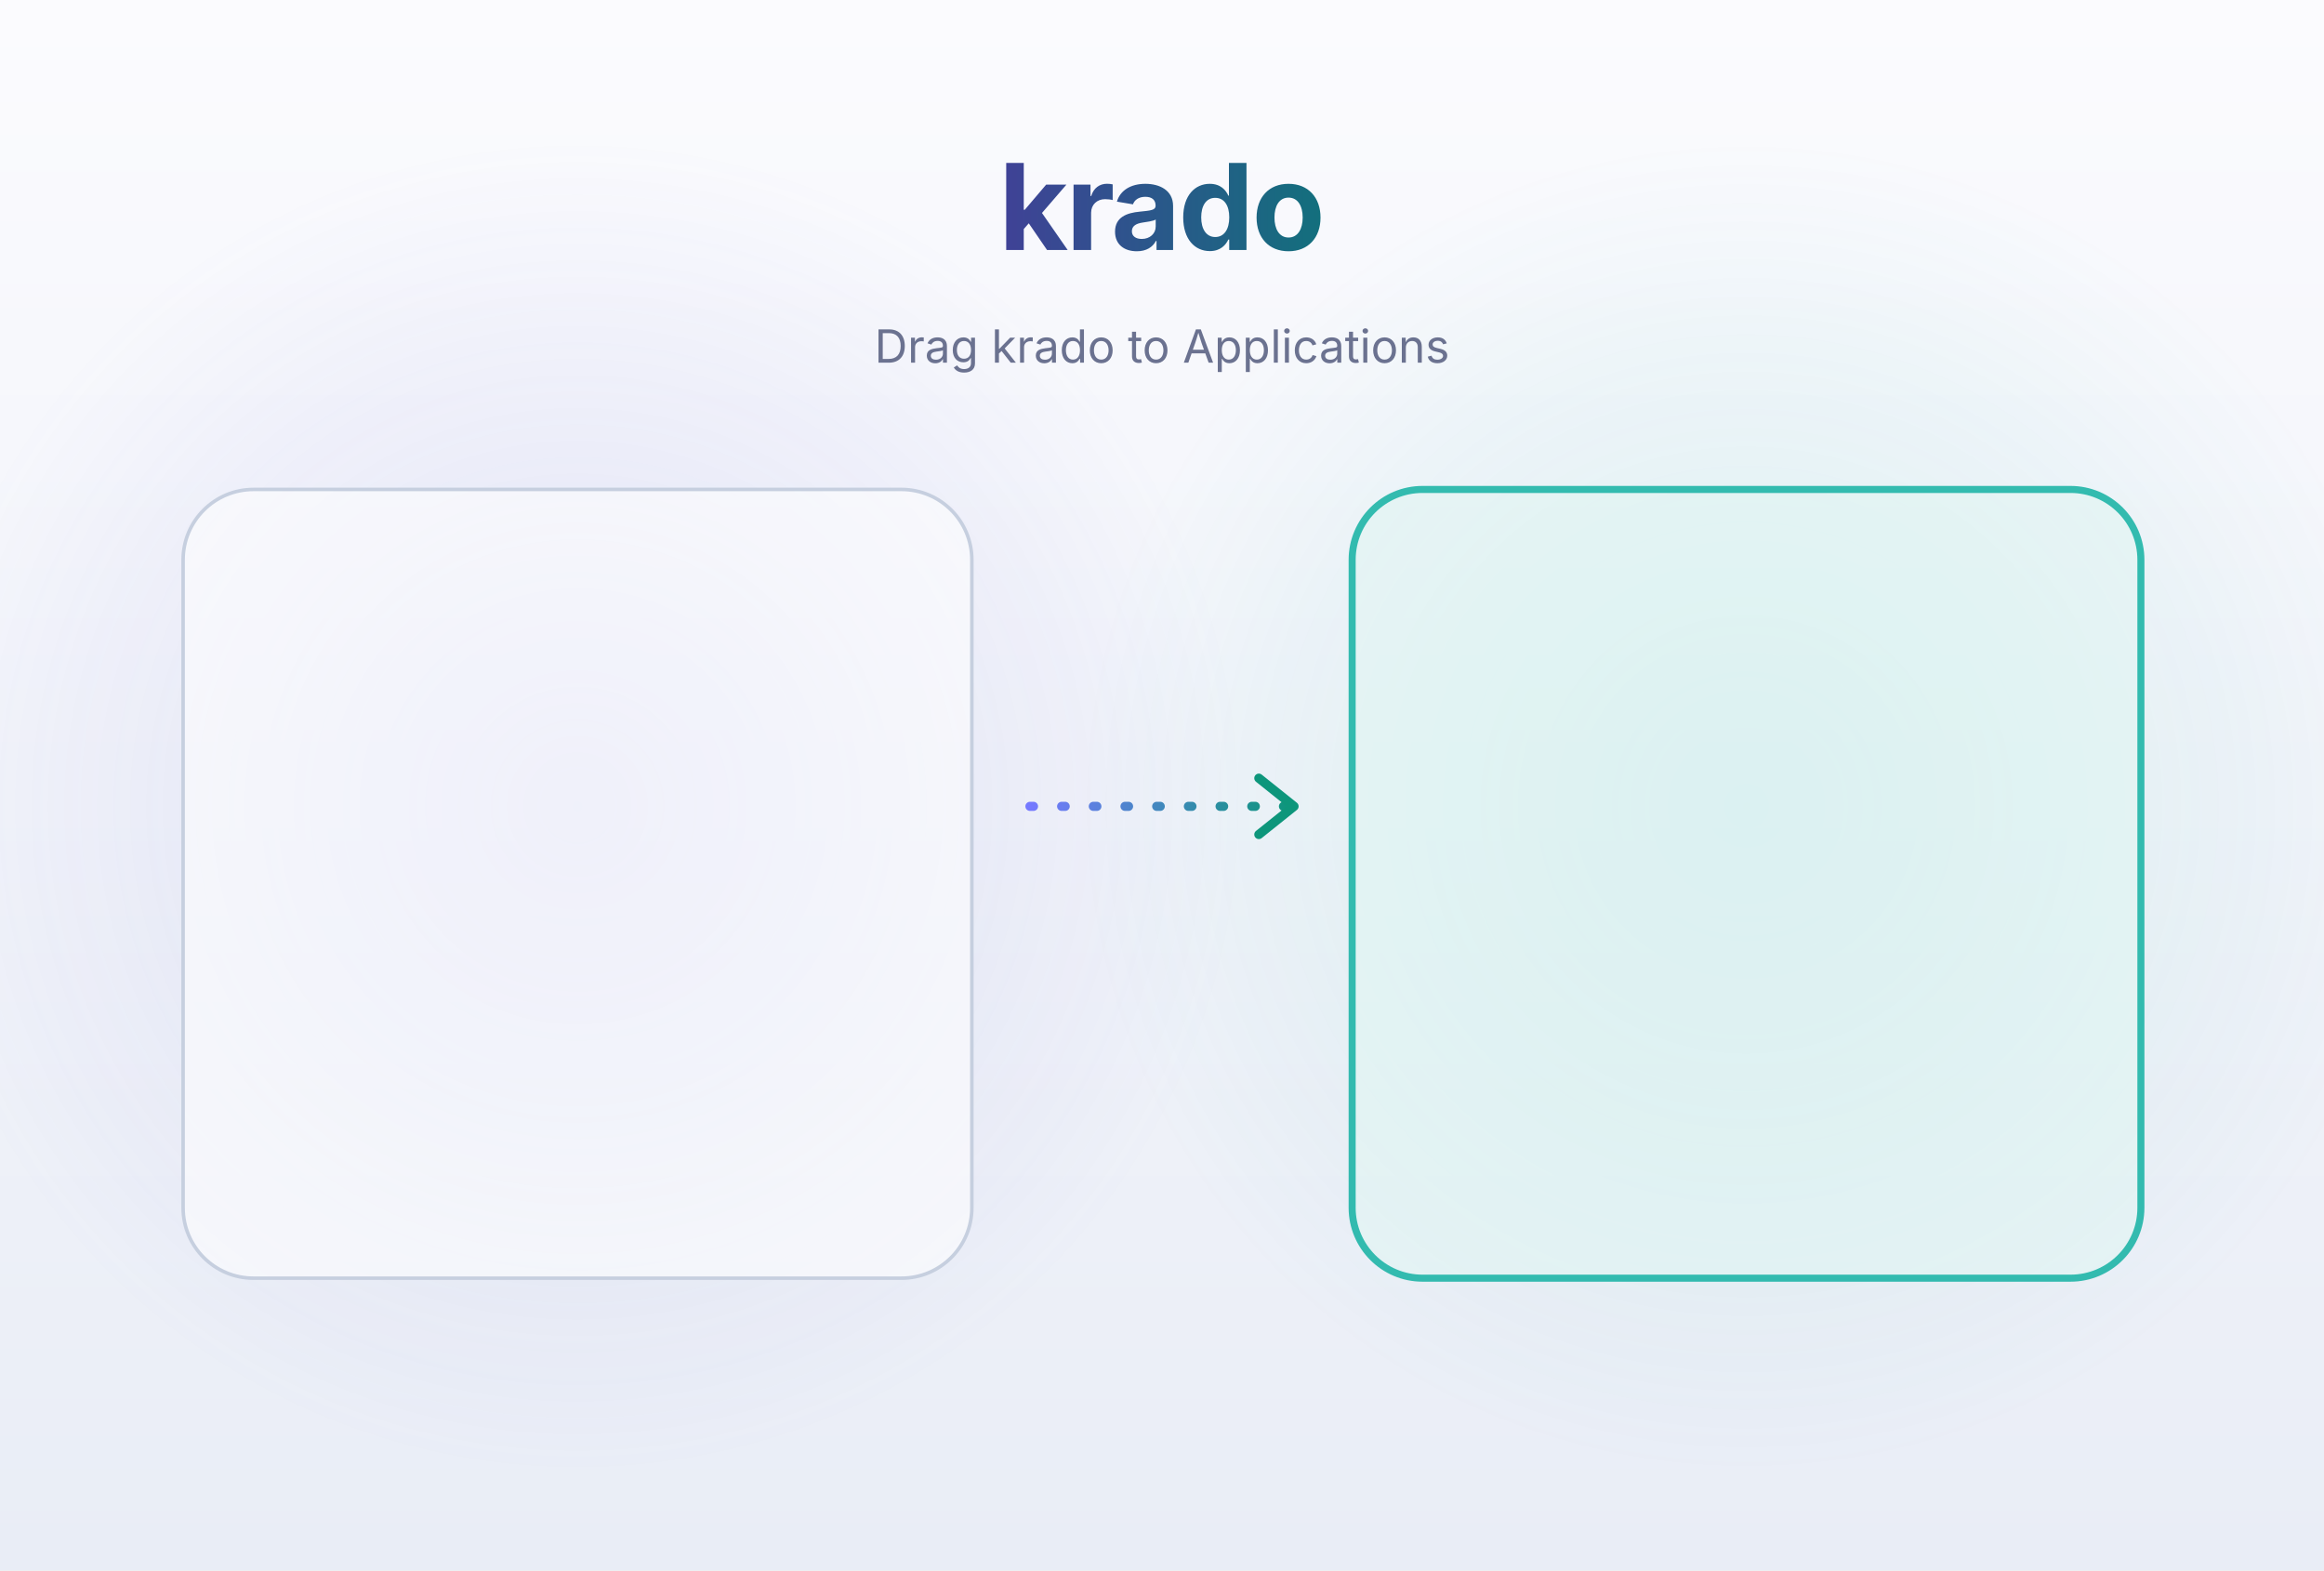
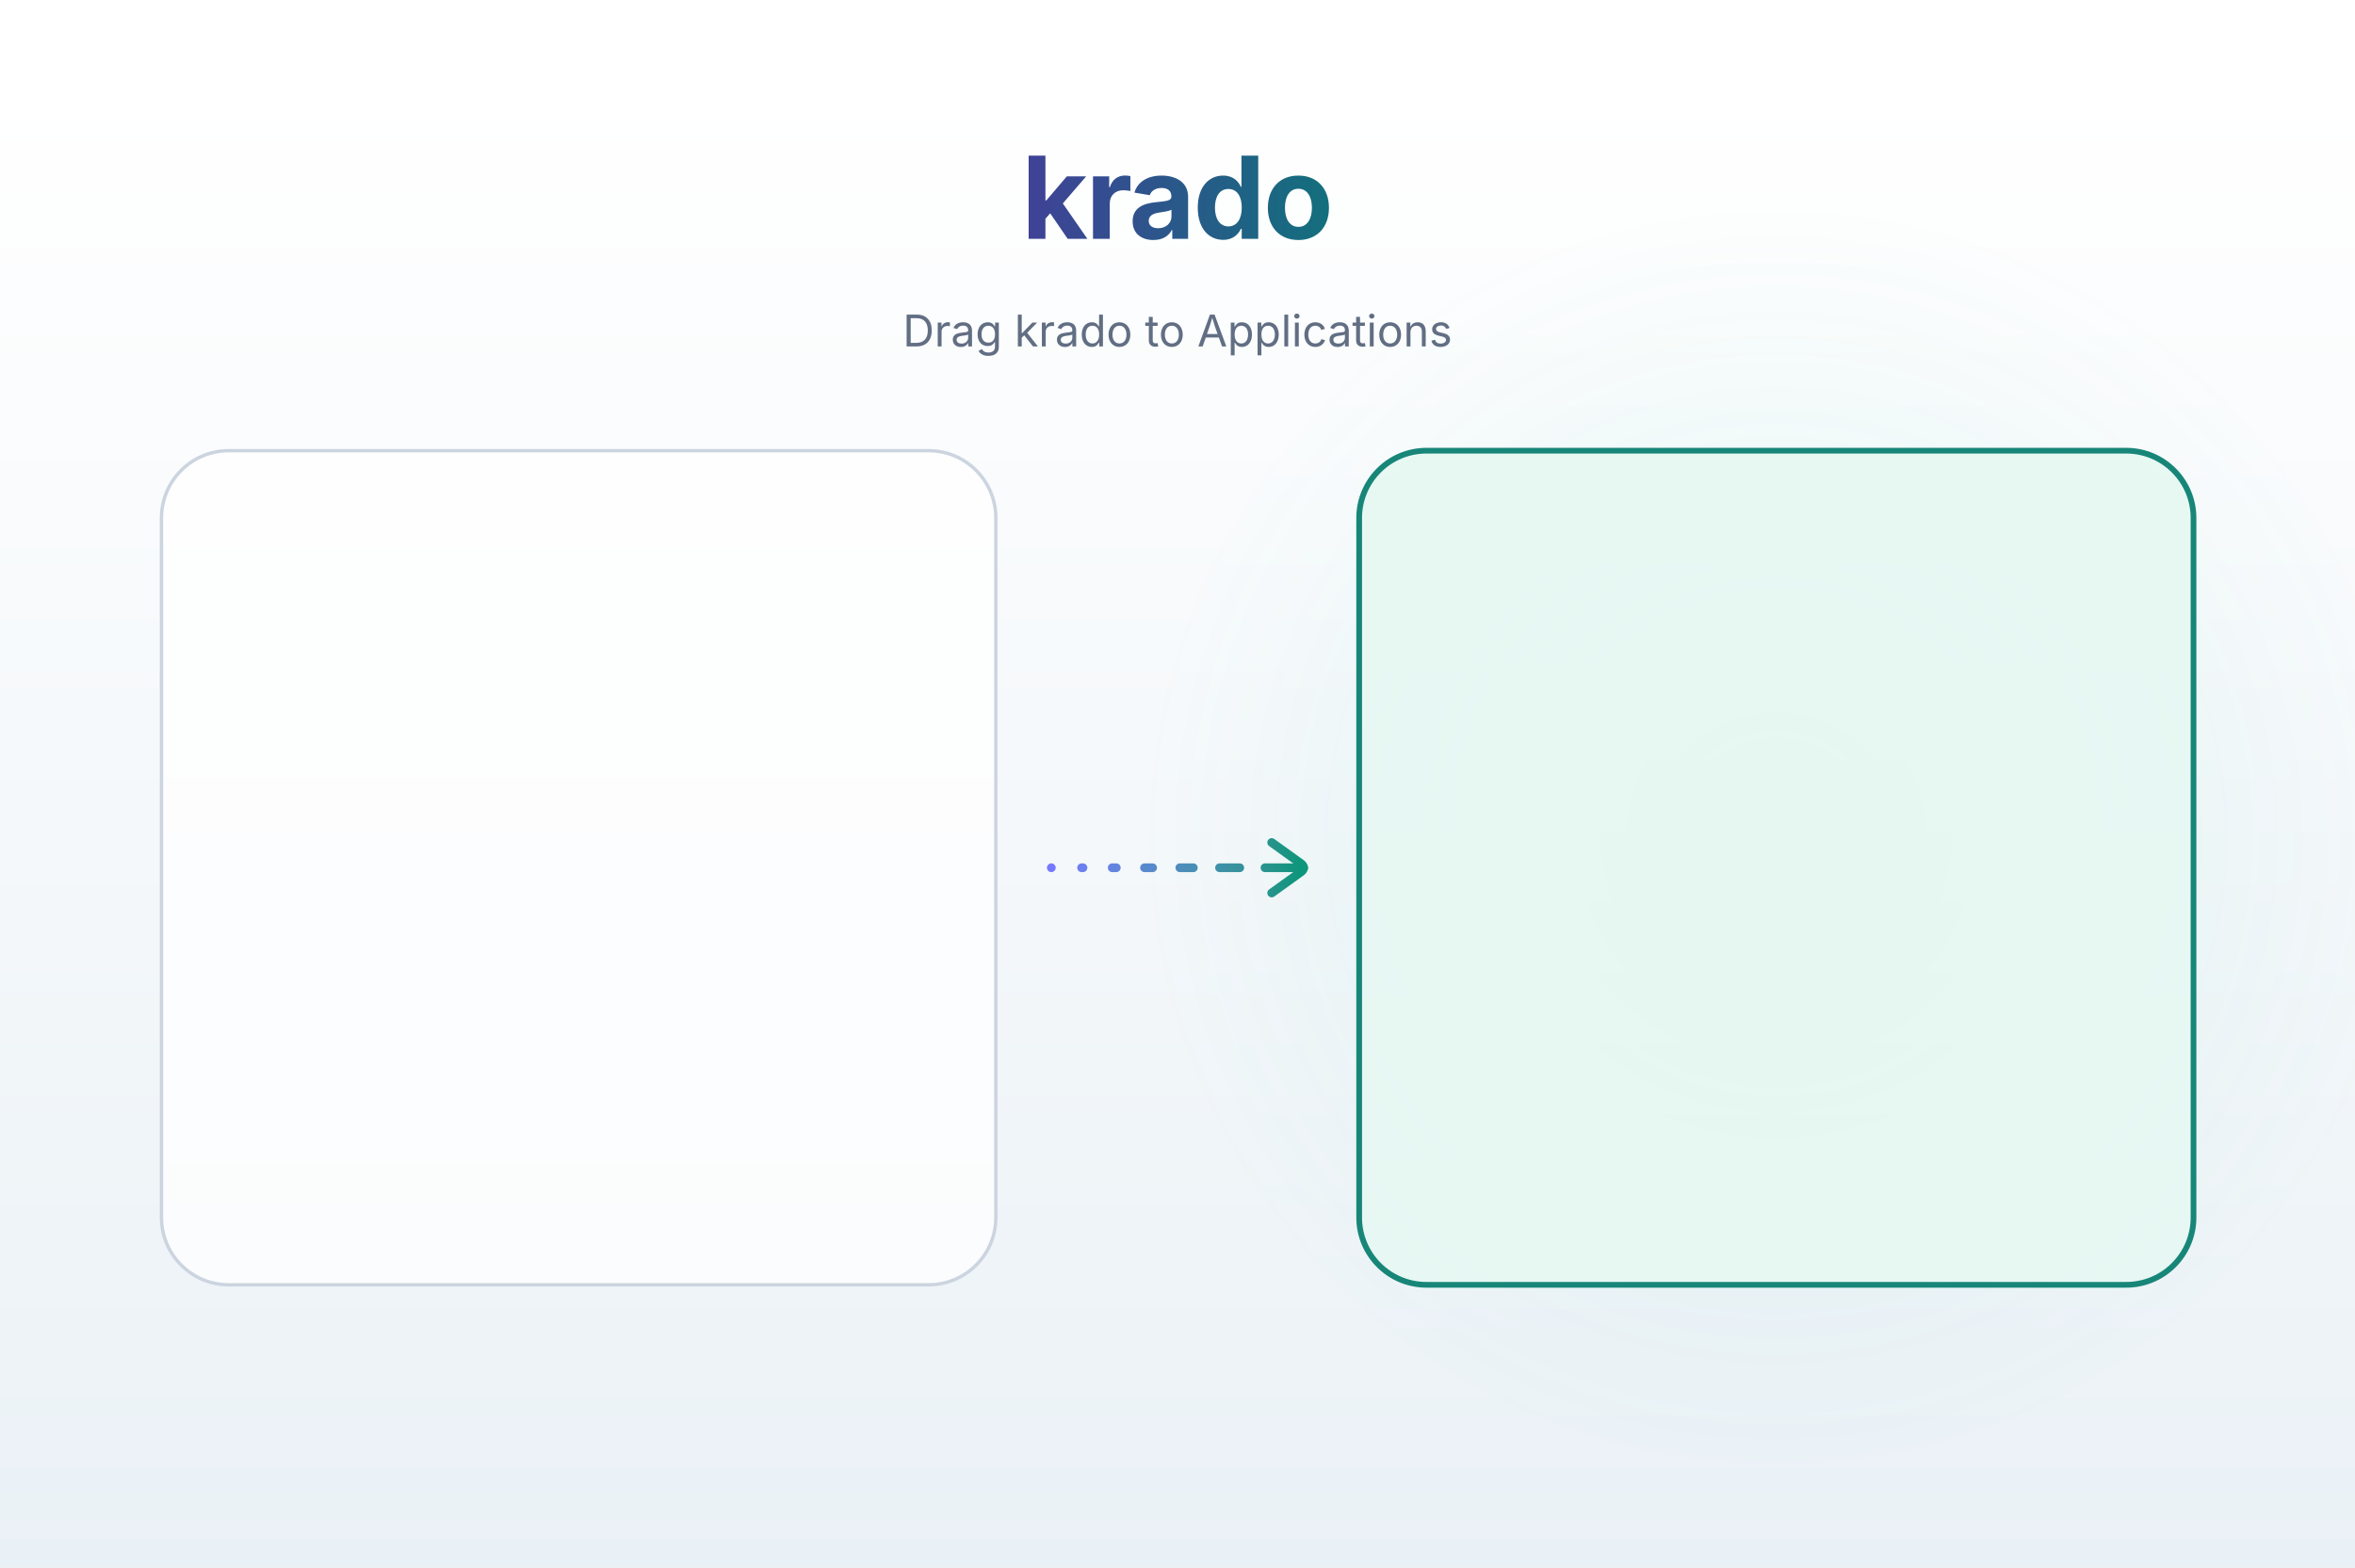
- <svg xmlns="http://www.w3.org/2000/svg" width="660" height="446" viewBox="0 0 660 446">
+ <svg xmlns="http://www.w3.org/2000/svg" width="700" height="466" viewBox="0 0 700 466">
  <defs>
    <linearGradient id="bg" x2="0" y2="1">
-       <stop stop-color="#fbfbfe" />
-       <stop offset="1" stop-color="#e9edf6" />
+       <stop stop-color="#fff" />
+       <stop offset=".06" stop-color="#fff" />
+       <stop offset="1" stop-color="#eaf1f6" />
    </linearGradient>
    <linearGradient id="word">
      <stop stop-color="#3f4296" />
      <stop offset="1" stop-color="#136f7d" />
    </linearGradient>
-     <linearGradient id="dash" x1="292.5" y1="0" x2="366.5" y2="0" gradientUnits="userSpaceOnUse">
+     <linearGradient id="dash" x1="312.5" x2="386.5" gradientUnits="userSpaceOnUse">
      <stop stop-color="#7579ff" />
      <stop offset="1" stop-color="#0d967b" />
    </linearGradient>
-     <radialGradient id="a0" cx="164" cy="229" r="190" gradientUnits="userSpaceOnUse">
-       <stop stop-color="#6d6fd8" stop-opacity="0.16" />
-       <stop offset="1" stop-color="#6d6fd8" stop-opacity="0" />
-     </radialGradient>
-     <radialGradient id="a1" cx="496" cy="229" r="190" gradientUnits="userSpaceOnUse">
-       <stop stop-color="#1fb5a8" stop-opacity="0.14" />
-       <stop offset="1" stop-color="#1fb5a8" stop-opacity="0" />
+     <radialGradient id="landing" cx="528" cy="249" r="190" gradientUnits="userSpaceOnUse">
+       <stop stop-color="#2ab8a0" stop-opacity=".10" />
+       <stop offset="1" stop-color="#2ab8a0" stop-opacity="0" />
    </radialGradient>
  </defs>
-   <rect width="660" height="446" fill="url(#bg)" />
-   <rect width="660" height="446" fill="url(#a0)" />
-   <rect width="660" height="446" fill="url(#a1)" />
-   <rect x="52.0" y="139" width="224" height="224" rx="20" fill="#ffffff" fill-opacity="0.55" />
-   <rect x="52.0" y="139" width="224" height="224" rx="20" fill="none" stroke="#c6cfdf" stroke-opacity="1" stroke-width="1" />
-   <rect x="384.0" y="139" width="224" height="224" rx="20" fill="#ffffff" fill-opacity="0.55" />
-   <rect x="384.0" y="139" width="224" height="224" rx="20" fill="#1fb5a8" fill-opacity="0.08" />
-   <rect x="384.0" y="139" width="224" height="224" rx="20" fill="none" stroke="#1fb5a8" stroke-opacity="0.9" stroke-width="2" />
-   <text x="330.0" y="71" text-anchor="middle" font-family="Inter Tight, Inter, Helvetica Neue, sans-serif" font-size="34" font-weight="700" letter-spacing="-0.6" fill="url(#word)">krado</text>
-   <text x="330.0" y="103" text-anchor="middle" font-family="Inter Tight, Inter, Helvetica Neue, sans-serif" font-size="13" fill="#6b7290">Drag krado to Applications</text>
-   <path d="M 292.5 229 L 366.5 229" fill="none" stroke="url(#dash)" stroke-width="2.6" stroke-linecap="round" stroke-dasharray="1 8" />
-   <path d="M 357.5 221 L 367.5 229 L 357.5 237" fill="none" stroke="#0d967b" stroke-width="2.6" stroke-linecap="round" stroke-linejoin="round" />
+   <rect width="700" height="466" fill="url(#bg)" />
+   <rect width="700" height="466" fill="url(#landing)" />
+   <rect x="48.0" y="134" width="248" height="248" rx="20" fill="#fff" fill-opacity="0.76" stroke="#cbd4df" stroke-width="1" />
+   <rect x="404.0" y="134" width="248" height="248" rx="20" fill="#e7f7f2" fill-opacity="0.94" stroke="#178678" stroke-width="1.7" />
+   <text x="350.0" y="71" text-anchor="middle" font-family="Inter Tight, Inter, Helvetica Neue, sans-serif" font-size="34" font-weight="700" letter-spacing="-.6" fill="url(#word)">krado</text>
+   <text x="350.0" y="103" text-anchor="middle" font-family="Inter Tight, Inter, Helvetica Neue, sans-serif" font-size="13" fill="#616e83">Drag krado to Applications</text>
+   <defs>
+     <linearGradient id="soft-dash" x1="312.5" x2="386.5" gradientUnits="userSpaceOnUse">
+       <stop offset="0.0" stop-color="#7579ff" />
+       <stop offset="0.125" stop-color="#6c7fef" />
+       <stop offset="0.25" stop-color="#6384df" />
+       <stop offset="0.375" stop-color="#5989cf" />
+       <stop offset="0.5" stop-color="#4f8cbf" />
+       <stop offset="0.625" stop-color="#4390ae" />
+       <stop offset="0.75" stop-color="#37929e" />
+       <stop offset="0.875" stop-color="#27948d" />
+       <stop offset="1.0" stop-color="#0d967b" />
+     </linearGradient>
+   </defs>
+   <g fill="none" stroke="url(#soft-dash)" stroke-width="2.6" stroke-linecap="round" stroke-linejoin="round">
+     <circle cx="312.5" cy="258.0" r="1.3" fill="url(#soft-dash)" stroke="none" />
+     <path d="M 321.5 258.0 h 0.4" />
+     <path d="M 330.6 258.0 h 1.2" />
+     <path d="M 340.2 258.0 h 2.4" />
+     <path d="M 350.7 258.0 h 4" />
+     <path d="M 362.5 258.0 h 6" />
+     <path d="M 376.0 258.0 h 11.5" />
+     <path d="M 378.0 250.5 L 386.2 256.4 Q 388.8 258.0 386.2 259.6 L 378.0 265.5" />
+   </g>
</svg>
